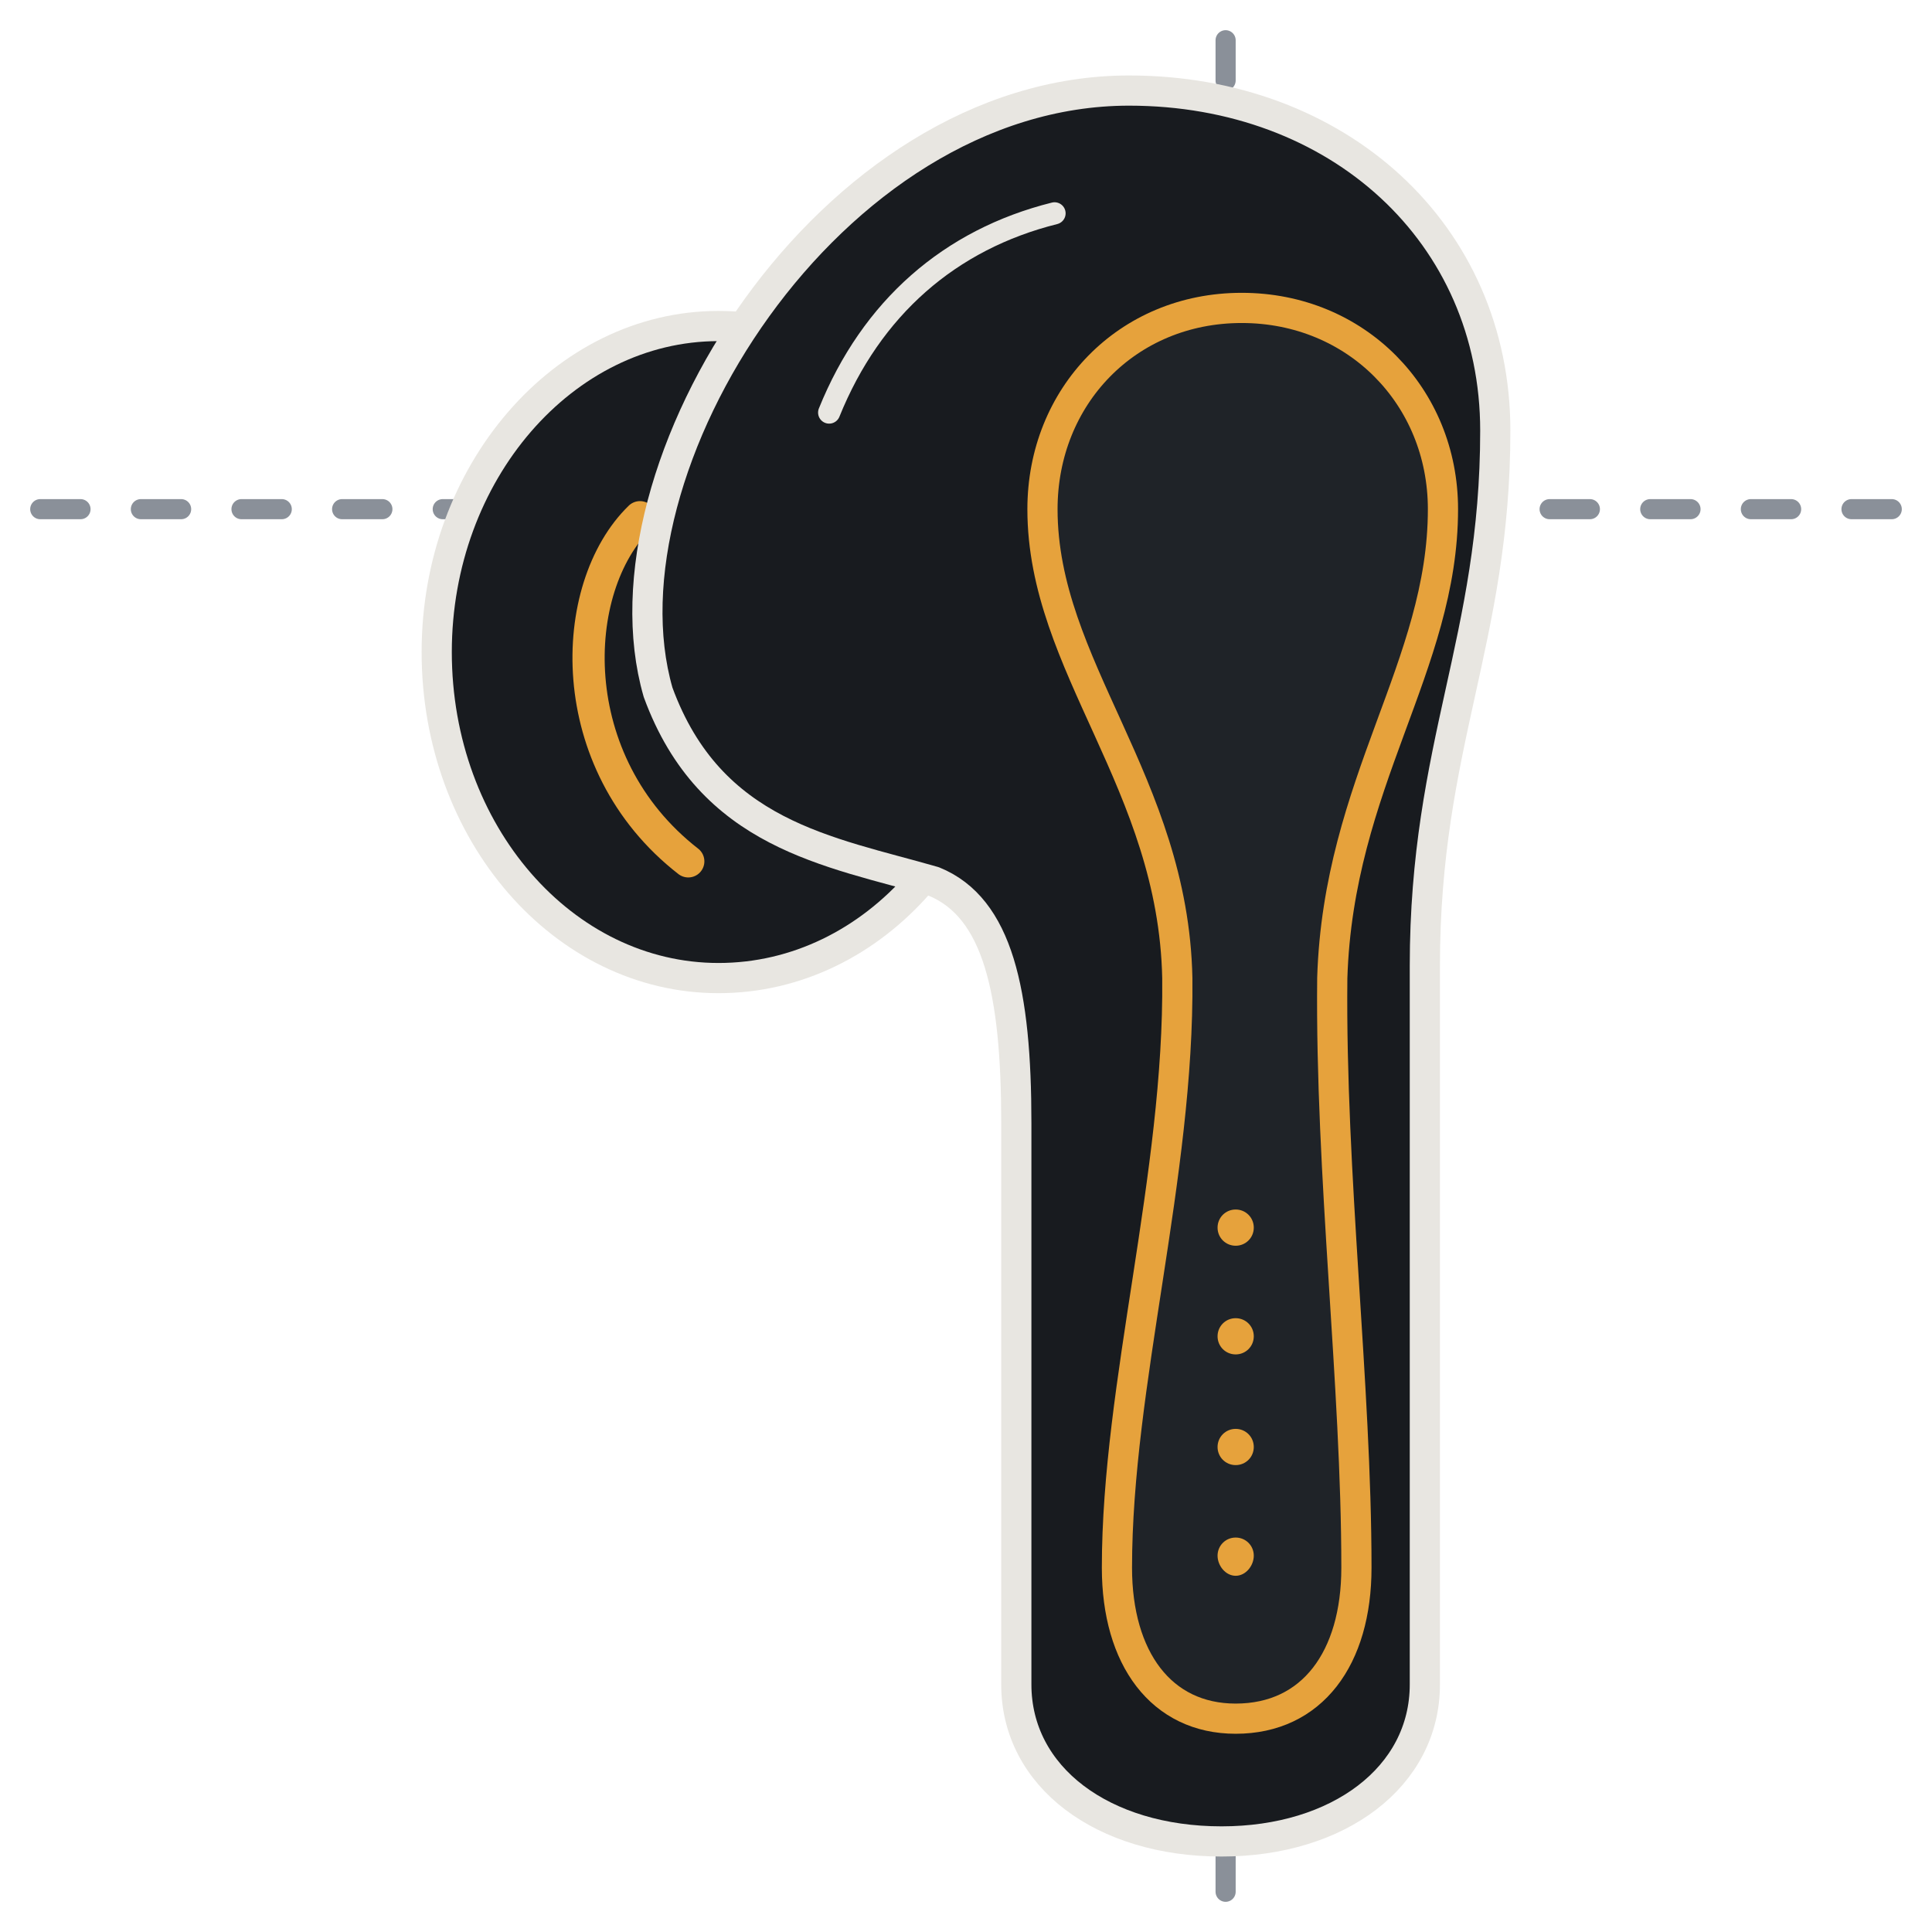
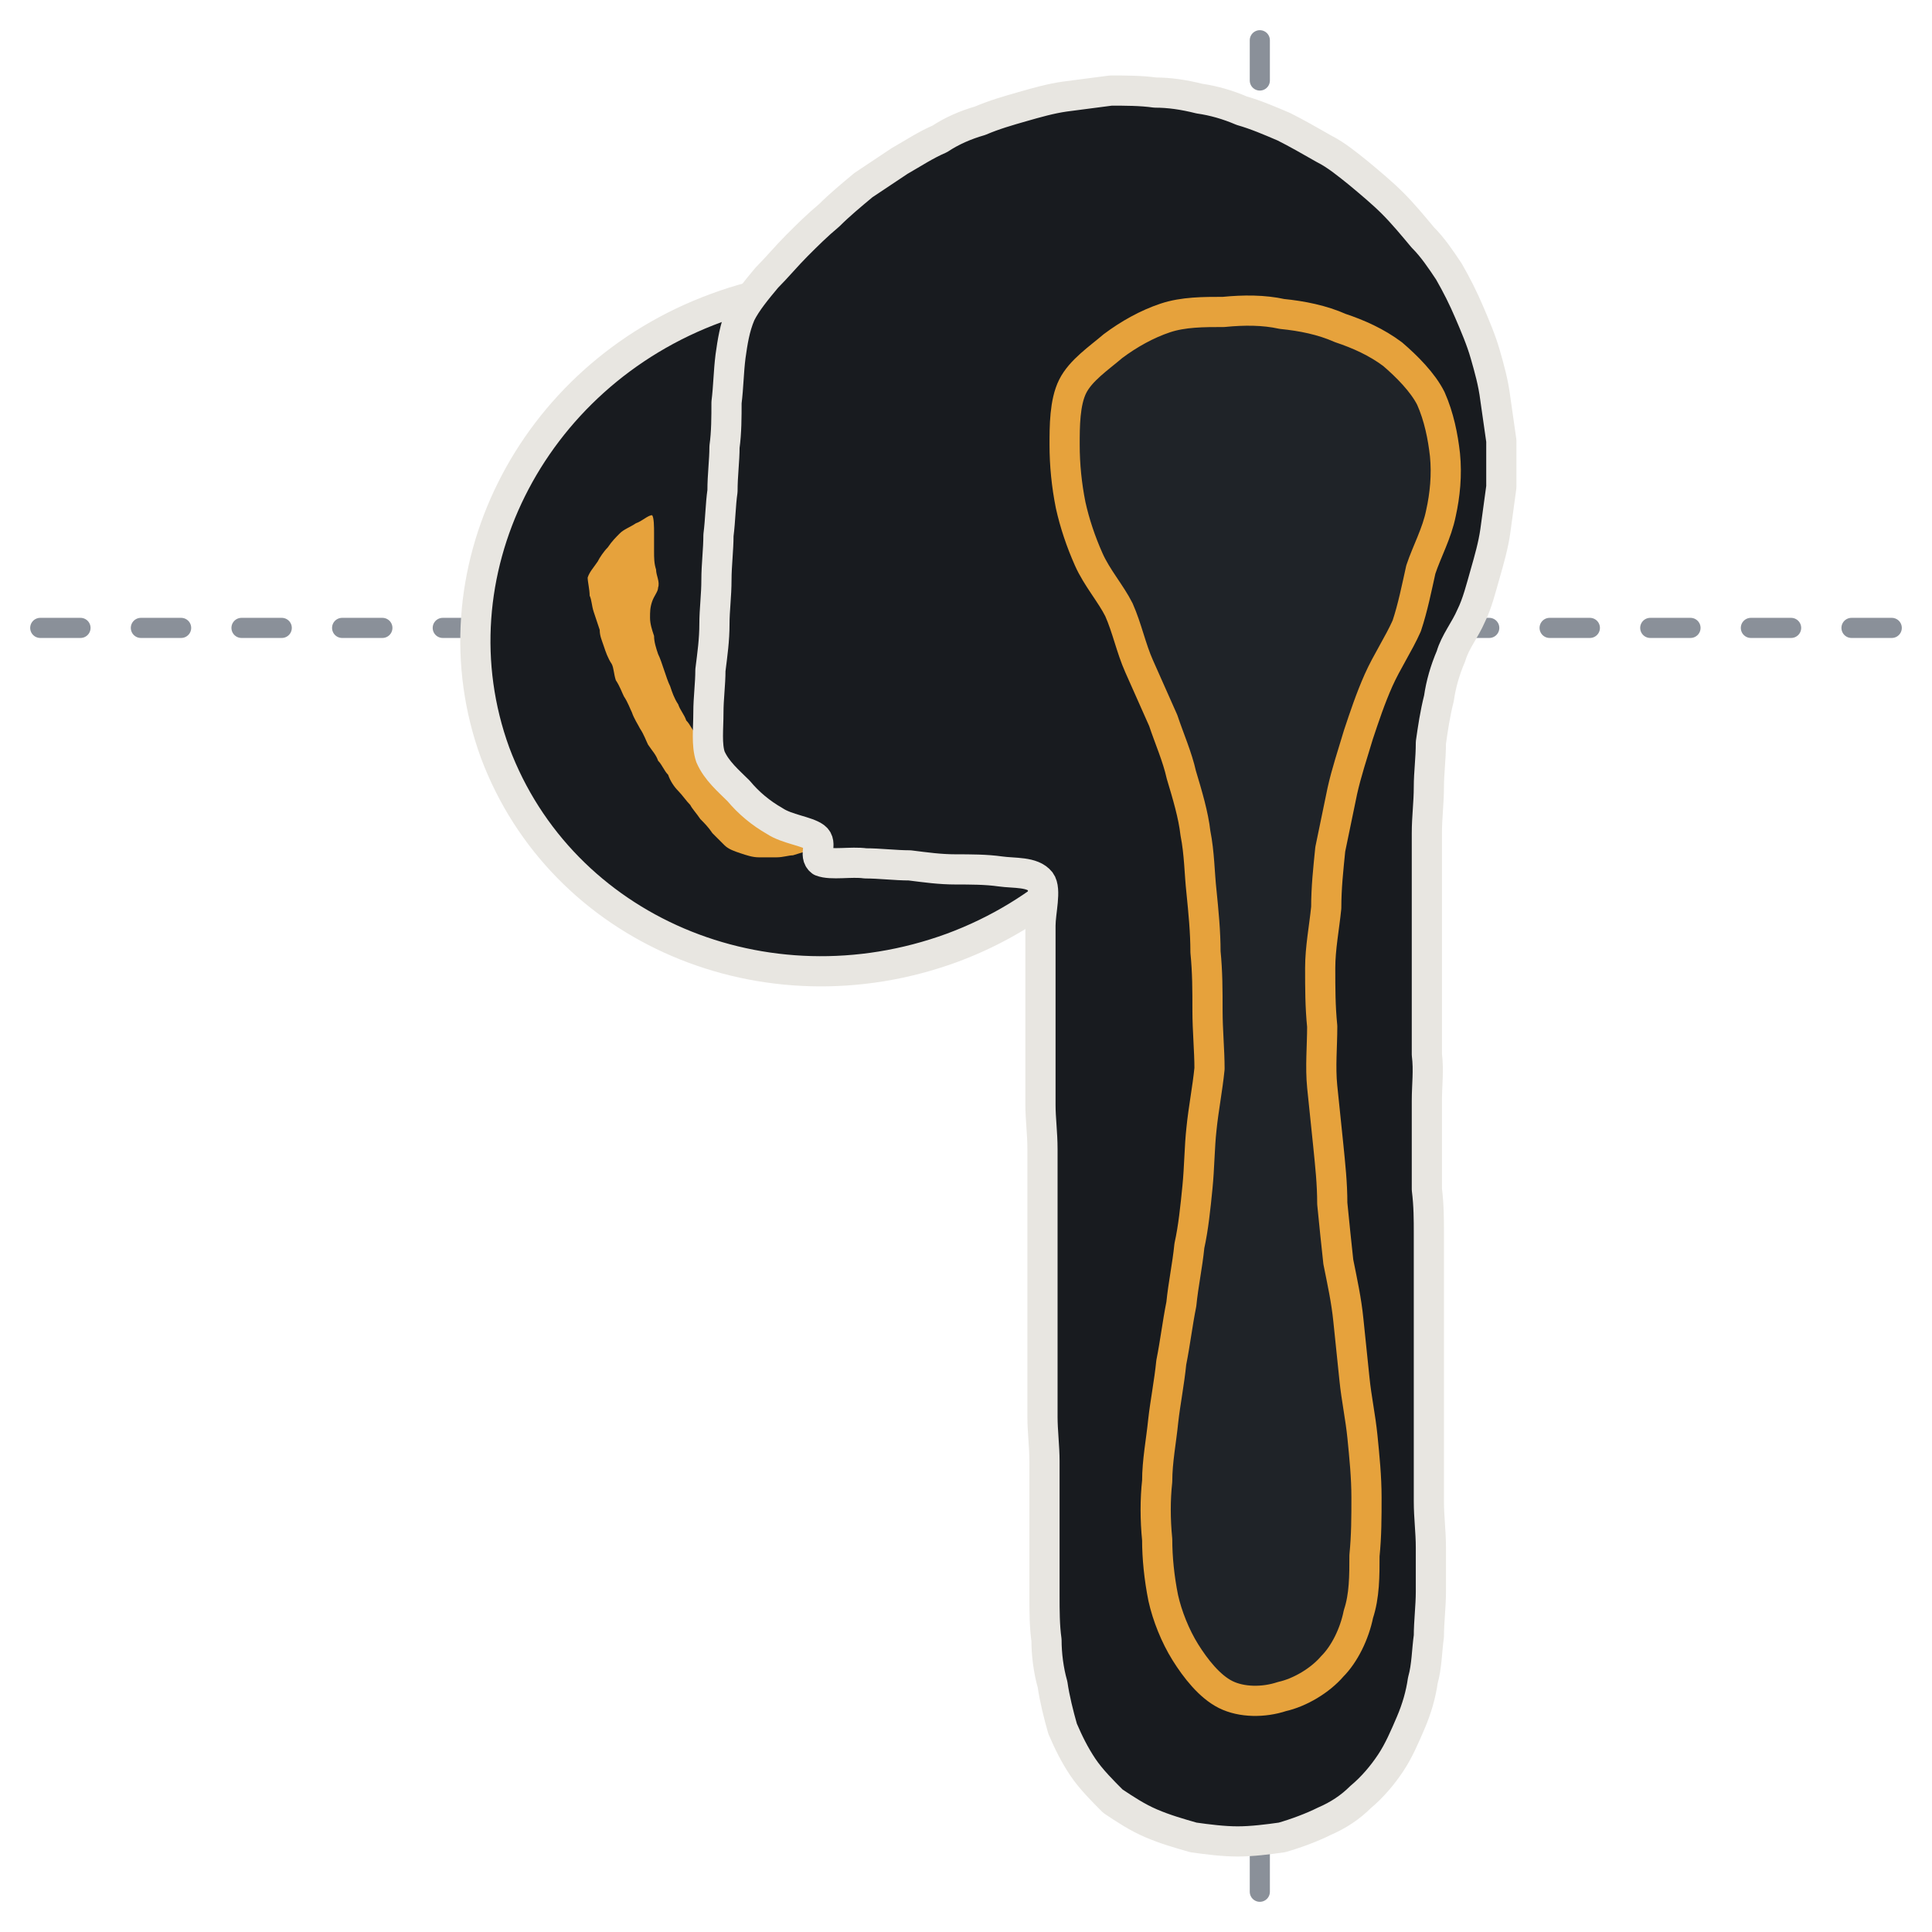
<svg xmlns="http://www.w3.org/2000/svg" viewBox="0 0 96 96" width="96" height="96" role="img" aria-label="SoundPEATS Air5 Pro+ left earbud">
-   <path d="M60.9 2.0L60.9 4.0M60.9 7.0L60.9 9.0M60.9 12.0L60.9 14.0M60.9 17.0L60.9 19.0M60.9 22.0L60.9 24.0M60.9 27.0L60.9 29.0M60.9 32.0L60.9 34.0M60.9 37.0L60.9 39.0M60.9 42.0L60.9 44.0M60.9 47.0L60.9 49.0M60.9 52.0L60.9 54.0M60.9 57.0L60.9 59.0M60.9 62.0L60.9 64.0M60.9 67.0L60.9 69.0M60.9 72.0L60.9 74.0M60.9 77.0L60.9 79.0M60.9 82.0L60.9 84.0M60.9 87.0L60.9 89.0M60.9 92.0L60.9 94.0M2.0 25.3L4.0 25.3M7.0 25.3L9.0 25.3M12.0 25.3L14.0 25.3M17.0 25.3L19.0 25.3M22.0 25.3L24.0 25.3M27.0 25.3L29.0 25.3M32.0 25.3L34.0 25.3M37.0 25.3L39.0 25.3M42.0 25.3L44.0 25.3M47.0 25.3L49.0 25.3M52.0 25.3L54.0 25.3M57.0 25.3L59.0 25.3M62.0 25.3L64.0 25.3M67.0 25.3L69.0 25.3M72.0 25.3L74.0 25.3M77.0 25.3L79.0 25.3M82.0 25.3L84.0 25.3M87.0 25.3L89.0 25.3M92.0 25.3L94.0 25.3" fill="none" stroke="#8A9099" stroke-width="1.0" stroke-linecap="round" stroke-linejoin="round" />
-   <path d="M21.7 32.4C21.7 23.5 28.0 16.2 35.7 16.2C43.5 16.2 49.8 23.5 49.8 32.4C49.8 41.4 43.5 48.6 35.7 48.6C28.0 48.6 21.7 41.4 21.7 32.4Z" fill="#181B1F" stroke="#E8E6E1" stroke-width="1.5" stroke-linecap="round" stroke-linejoin="round" />
-   <path d="M31.8 25.7C28.2 29.2 27.9 37.9 34.2 42.8" fill="none" stroke="#E6A23C" stroke-width="1.6" stroke-linecap="round" stroke-linejoin="round" />
-   <path d="M56.1 4.5C66.5 4.5 74.3 11.6 74.3 21.4C74.3 31.8 70.8 37.0 70.8 48.0L70.8 83.7C70.8 88.3 66.5 91.5 60.7 91.5C54.8 91.5 50.5 88.3 50.5 83.7L50.5 55.8C50.5 49.3 49.6 45.1 46.4 43.8C41.2 42.3 35.3 41.5 32.7 34.4C29.5 23.3 41.2 4.5 56.1 4.5Z" fill="#181B1F" stroke="#E8E6E1" stroke-width="1.5" stroke-linecap="round" stroke-linejoin="round" />
-   <path d="M61.7 15.3C67.4 15.3 71.7 19.7 71.7 25.3C71.7 33.1 66.5 38.9 66.2 48.6C66.1 58.4 67.4 68.8 67.4 77.9C67.4 82.4 65.2 85.4 61.4 85.4C57.7 85.4 55.5 82.4 55.5 77.9C55.5 68.8 58.6 58.4 58.5 48.6C58.3 38.9 51.8 33.1 51.8 25.3C51.8 19.7 56.0 15.3 61.7 15.3Z" fill="#1F2328" stroke="#E6A23C" stroke-width="1.5" stroke-linecap="round" stroke-linejoin="round" />
-   <path d="M60.5 61.0C60.5 60.5 60.9 60.1 61.4 60.1C61.9 60.1 62.3 60.5 62.3 61.0C62.3 61.5 61.9 61.9 61.4 61.9C60.9 61.9 60.5 61.5 60.5 61.0ZM60.5 66.4C60.5 65.9 60.9 65.5 61.4 65.5C61.9 65.5 62.3 65.9 62.3 66.4C62.3 66.9 61.9 67.3 61.4 67.3C60.9 67.3 60.5 66.9 60.5 66.4ZM60.5 71.9C60.5 71.4 60.9 71.0 61.4 71.0C61.9 71.0 62.3 71.4 62.3 71.9C62.3 72.4 61.9 72.8 61.4 72.8C60.9 72.8 60.5 72.4 60.5 71.9ZM60.5 77.3C60.5 76.8 60.9 76.4 61.4 76.4C61.9 76.4 62.3 76.8 62.3 77.3C62.3 77.8 61.9 78.3 61.4 78.3C60.9 78.3 60.5 77.8 60.5 77.3Z" fill="#E6A23C" />
-   <path d="M41.2 20.5C43.3 15.3 47.2 11.9 52.4 10.6" fill="none" stroke="#E8E6E1" stroke-width="1.1" stroke-linecap="round" stroke-linejoin="round" />
+   <path d="M62.6 2.0L62.6 4.0M62.6 7.0L62.6 9.0M62.6 12.0L62.6 14.0M62.6 17.0L62.6 19.0M62.6 22.0L62.6 24.0M62.6 27.0L62.6 29.0M62.6 32.0L62.6 34.0M62.6 37.0L62.6 39.0M62.6 42.0L62.6 44.0M62.6 47.0L62.6 49.0M62.6 52.0L62.6 54.0M62.6 57.0L62.6 59.0M62.6 62.0L62.6 64.0M62.6 67.0L62.6 69.0M62.6 72.0L62.6 74.0M62.6 77.0L62.6 79.0M62.6 82.0L62.6 84.0M62.6 87.0L62.6 89.0M62.6 92.0L62.6 94.0M2.0 31.2L4.0 31.2M7.0 31.2L9.0 31.2M12.0 31.2L14.0 31.2M17.0 31.2L19.0 31.2M22.0 31.2L24.0 31.2M27.0 31.2L29.0 31.2M32.0 31.2L34.0 31.2M37.0 31.2L39.0 31.2M42.0 31.2L44.0 31.2M47.0 31.2L49.0 31.2M52.0 31.2L54.0 31.2M57.0 31.2L59.0 31.2M62.0 31.2L64.0 31.2M67.0 31.2L69.0 31.2M72.0 31.2L74.0 31.2M77.0 31.2L79.0 31.2M82.0 31.2L84.0 31.2M87.0 31.2L89.0 31.2M92.0 31.2L94.0 31.2" fill="none" stroke="#8A9099" stroke-width="1.0" stroke-linecap="round" stroke-linejoin="round" />
+   <path d="M35.6 15.3C44.8 11.9 55.0 16.3 58.2 25.0C61.4 33.8 56.5 43.7 47.3 47.1C38.0 50.5 27.9 46.2 24.6 37.4C21.4 28.6 26.3 18.7 35.6 15.3Z" fill="#181B1F" stroke="#E8E6E1" stroke-width="1.5" stroke-linecap="round" stroke-linejoin="round" />
+   <path d="M32.4 25.6C32.2 25.6 31.9 25.9 31.6 26.0C31.3 26.2 31.0 26.3 30.8 26.5C30.6 26.7 30.4 26.9 30.2 27.2C30.0 27.4 29.8 27.7 29.7 27.9C29.5 28.2 29.3 28.4 29.2 28.7C29.2 28.9 29.3 29.3 29.3 29.6C29.4 29.8 29.4 30.1 29.5 30.4C29.6 30.7 29.7 31.0 29.8 31.3C29.8 31.6 29.9 31.8 30.0 32.1C30.1 32.4 30.2 32.7 30.4 33.0C30.5 33.2 30.5 33.5 30.6 33.8C30.8 34.1 30.9 34.4 31.0 34.6C31.2 34.9 31.3 35.2 31.4 35.4C31.5 35.7 31.7 36.0 31.8 36.2C32.0 36.5 32.1 36.8 32.2 37.0C32.4 37.3 32.6 37.5 32.7 37.8C32.9 38.0 33.0 38.3 33.2 38.5C33.3 38.8 33.5 39.1 33.7 39.3C33.9 39.5 34.1 39.8 34.3 40.0C34.4 40.2 34.6 40.4 34.8 40.7C35.0 40.9 35.2 41.1 35.4 41.4C35.6 41.6 35.8 41.8 36.0 42.0C36.2 42.2 36.5 42.3 36.8 42.4C37.1 42.5 37.4 42.6 37.7 42.6C38.0 42.6 38.3 42.6 38.6 42.6C38.9 42.6 39.2 42.5 39.4 42.5C39.7 42.4 40.1 42.3 40.3 42.2C40.5 42.0 40.6 41.8 40.5 41.7C40.4 41.5 39.9 41.5 39.6 41.4C39.4 41.3 39.1 41.2 38.8 41.0C38.5 40.9 38.3 40.7 38.1 40.6C37.8 40.4 37.6 40.2 37.4 40.0C37.1 39.8 36.9 39.6 36.7 39.4C36.5 39.2 36.3 38.9 36.1 38.7C35.9 38.5 35.7 38.2 35.5 38.0C35.4 37.8 35.2 37.5 35.0 37.3C34.9 37.0 34.7 36.8 34.6 36.5C34.4 36.3 34.3 36.0 34.1 35.8C34.0 35.5 33.8 35.3 33.7 35.0C33.5 34.7 33.4 34.4 33.3 34.1C33.2 33.9 33.1 33.6 33.0 33.3C32.9 33.0 32.8 32.7 32.7 32.5C32.6 32.2 32.5 31.9 32.5 31.6C32.4 31.3 32.3 31.0 32.3 30.7C32.3 30.4 32.3 30.2 32.4 29.9C32.5 29.6 32.7 29.4 32.7 29.2C32.8 28.9 32.6 28.6 32.6 28.3C32.5 28.0 32.5 27.7 32.5 27.4C32.5 27.1 32.5 26.8 32.5 26.5C32.5 26.2 32.5 25.7 32.4 25.6Z" fill="#E6A23C" />
+   <path d="M55.2 4.5C54.4 4.6 53.7 4.7 52.9 4.8C52.2 4.9 51.5 5.1 50.8 5.3C50.1 5.5 49.4 5.7 48.7 6.0C48.0 6.2 47.3 6.5 46.7 6.9C46.0 7.2 45.4 7.6 44.7 8.0C44.1 8.4 43.5 8.8 42.9 9.2C42.3 9.7 41.7 10.2 41.2 10.7C40.6 11.2 40.1 11.7 39.6 12.2C39.1 12.7 38.6 13.3 38.1 13.8C37.6 14.4 37.1 15.0 36.8 15.6C36.5 16.3 36.4 17.0 36.3 17.7C36.2 18.5 36.2 19.2 36.1 20.0C36.1 20.7 36.1 21.5 36.0 22.2C36.0 22.9 35.9 23.6 35.9 24.4C35.8 25.1 35.8 25.8 35.7 26.6C35.7 27.3 35.6 28.1 35.6 28.8C35.6 29.6 35.5 30.3 35.5 31.0C35.5 31.8 35.4 32.5 35.3 33.3C35.3 34.0 35.2 34.7 35.2 35.4C35.2 36.2 35.1 37.0 35.3 37.6C35.6 38.3 36.2 38.8 36.7 39.3C37.2 39.9 37.8 40.4 38.5 40.8C39.1 41.2 40.1 41.3 40.5 41.6C40.9 41.9 40.4 42.5 40.8 42.8C41.3 43.0 42.3 42.8 43.0 42.9C43.7 42.9 44.5 43.0 45.2 43.0C46.0 43.1 46.7 43.2 47.5 43.2C48.2 43.2 49.0 43.2 49.7 43.3C50.4 43.4 51.3 43.3 51.7 43.8C52.0 44.2 51.7 45.3 51.7 46.0C51.7 46.7 51.7 47.5 51.7 48.2C51.7 48.9 51.7 49.7 51.7 50.4C51.7 51.2 51.7 51.9 51.7 52.6C51.7 53.4 51.7 54.1 51.7 54.9C51.7 55.6 51.8 56.3 51.8 57.1C51.8 57.8 51.8 58.6 51.8 59.3C51.8 60.1 51.8 60.8 51.8 61.5C51.8 62.3 51.8 63.0 51.8 63.8C51.8 64.5 51.8 65.2 51.8 66.0C51.8 66.7 51.8 67.5 51.8 68.2C51.8 68.9 51.8 69.7 51.8 70.4C51.8 71.1 51.9 71.9 51.9 72.6C51.9 73.4 51.9 74.1 51.9 74.8C51.9 75.6 51.9 76.3 51.9 77.1C51.9 77.8 51.9 78.5 51.9 79.3C51.9 80.0 51.9 80.8 52.0 81.5C52.0 82.2 52.1 83.0 52.3 83.7C52.4 84.4 52.6 85.2 52.8 85.9C53.1 86.6 53.4 87.2 53.8 87.8C54.2 88.4 54.8 89.0 55.3 89.5C55.9 89.9 56.5 90.3 57.2 90.6C57.9 90.9 58.6 91.1 59.3 91.3C60.0 91.4 60.8 91.5 61.5 91.5C62.2 91.5 63.0 91.4 63.7 91.3C64.4 91.1 65.2 90.8 65.8 90.5C66.5 90.2 67.1 89.8 67.6 89.3C68.2 88.8 68.7 88.2 69.1 87.6C69.5 87.0 69.8 86.3 70.1 85.6C70.4 84.9 70.6 84.2 70.7 83.5C70.9 82.8 70.9 82.0 71.0 81.3C71.0 80.6 71.1 79.8 71.1 79.1C71.1 78.3 71.1 77.6 71.1 76.9C71.1 76.1 71.0 75.4 71.0 74.6C71.0 73.9 71.0 73.2 71.0 72.4C71.0 71.7 71.0 70.9 71.0 70.2C71.0 69.5 71.0 68.7 71.0 68.0C71.0 67.3 71.0 66.5 71.0 65.8C71.0 65.0 71.0 64.3 71.0 63.6C71.0 62.8 71.0 62.1 71.0 61.3C71.0 60.6 71.0 59.9 70.9 59.1C70.9 58.4 70.9 57.6 70.9 56.9C70.9 56.1 70.9 55.4 70.9 54.7C70.9 53.9 71.0 53.2 70.9 52.4C70.9 51.7 70.9 51.0 70.9 50.2C70.9 49.5 70.9 48.7 70.9 48.0C70.9 47.3 70.9 46.5 70.9 45.8C70.9 45.1 70.9 44.3 70.9 43.6C70.9 42.8 70.9 42.1 70.9 41.4C70.9 40.6 71.0 39.9 71.0 39.1C71.0 38.4 71.1 37.7 71.1 36.9C71.2 36.2 71.3 35.5 71.5 34.7C71.6 34.0 71.8 33.3 72.1 32.6C72.3 31.9 72.8 31.3 73.1 30.6C73.4 30.0 73.6 29.2 73.8 28.5C74.0 27.8 74.2 27.1 74.3 26.4C74.4 25.7 74.5 24.9 74.6 24.2C74.6 23.4 74.6 22.7 74.6 21.9C74.5 21.2 74.4 20.5 74.3 19.8C74.2 19.0 74.0 18.3 73.8 17.6C73.6 16.9 73.3 16.2 73.0 15.5C72.7 14.8 72.4 14.2 72.0 13.5C71.6 12.9 71.2 12.3 70.7 11.8C70.2 11.2 69.7 10.6 69.2 10.1C68.7 9.6 68.1 9.1 67.5 8.6C67.0 8.2 66.4 7.7 65.8 7.4C65.1 7.0 64.4 6.6 63.8 6.3C63.1 6.0 62.4 5.7 61.7 5.5C61.0 5.2 60.3 5.0 59.6 4.9C58.8 4.7 58.1 4.6 57.4 4.6C56.7 4.5 55.9 4.5 55.2 4.5Z" fill="#181B1F" stroke="#E8E6E1" stroke-width="1.5" stroke-linecap="round" stroke-linejoin="round" />
+   <path d="M60.8 15.5C59.8 15.5 58.8 15.5 57.9 15.8C57.0 16.1 56.1 16.6 55.3 17.2C54.6 17.8 53.7 18.4 53.3 19.2C52.9 20.0 52.9 21.2 52.9 22.1C52.9 23.1 53.0 24.1 53.2 25.1C53.4 26.0 53.7 26.9 54.1 27.8C54.5 28.7 55.2 29.5 55.6 30.3C56.0 31.2 56.2 32.2 56.6 33.1C57.0 34.0 57.4 34.9 57.8 35.8C58.1 36.7 58.5 37.6 58.7 38.5C59.0 39.5 59.3 40.5 59.4 41.4C59.6 42.4 59.6 43.4 59.7 44.3C59.8 45.3 59.9 46.3 59.9 47.3C60.0 48.3 60.0 49.2 60.0 50.2C60.0 51.2 60.1 52.2 60.1 53.1C60.0 54.1 59.8 55.1 59.7 56.1C59.6 57.0 59.6 58.0 59.5 59.0C59.4 60.0 59.3 61.0 59.1 61.9C59.0 62.9 58.8 63.8 58.7 64.8C58.5 65.8 58.4 66.7 58.2 67.7C58.1 68.7 57.9 69.7 57.8 70.6C57.7 71.6 57.5 72.6 57.5 73.6C57.4 74.5 57.4 75.5 57.5 76.5C57.5 77.4 57.6 78.4 57.8 79.4C58.0 80.3 58.4 81.3 58.9 82.1C59.4 82.9 60.1 83.8 60.9 84.2C61.7 84.6 62.8 84.6 63.7 84.3C64.6 84.1 65.6 83.5 66.2 82.8C66.8 82.2 67.3 81.2 67.5 80.2C67.8 79.3 67.8 78.3 67.8 77.3C67.9 76.3 67.9 75.4 67.9 74.4C67.9 73.4 67.8 72.4 67.7 71.4C67.6 70.4 67.4 69.5 67.3 68.5C67.2 67.5 67.1 66.6 67.0 65.6C66.9 64.6 66.7 63.7 66.5 62.7C66.4 61.8 66.3 60.8 66.2 59.8C66.2 58.8 66.1 57.9 66.0 56.9C65.9 55.9 65.8 55.0 65.7 54.0C65.6 53.0 65.7 52.0 65.7 51.0C65.6 50.0 65.6 49.1 65.6 48.1C65.6 47.1 65.8 46.1 65.9 45.1C65.9 44.1 66.0 43.2 66.1 42.2C66.3 41.2 66.5 40.3 66.7 39.3C66.9 38.4 67.2 37.5 67.5 36.5C67.8 35.6 68.1 34.7 68.5 33.8C68.9 32.9 69.5 32.0 69.9 31.1C70.2 30.2 70.4 29.2 70.6 28.3C70.9 27.4 71.4 26.5 71.6 25.5C71.8 24.6 71.9 23.6 71.8 22.6C71.7 21.7 71.5 20.7 71.1 19.8C70.7 19.0 69.9 18.2 69.2 17.6C68.4 17.0 67.5 16.6 66.6 16.3C65.7 15.9 64.7 15.7 63.7 15.6C62.8 15.4 61.8 15.4 60.8 15.5Z" fill="#1F2328" stroke="#E6A23C" stroke-width="1.5" stroke-linecap="round" stroke-linejoin="round" />
</svg>
